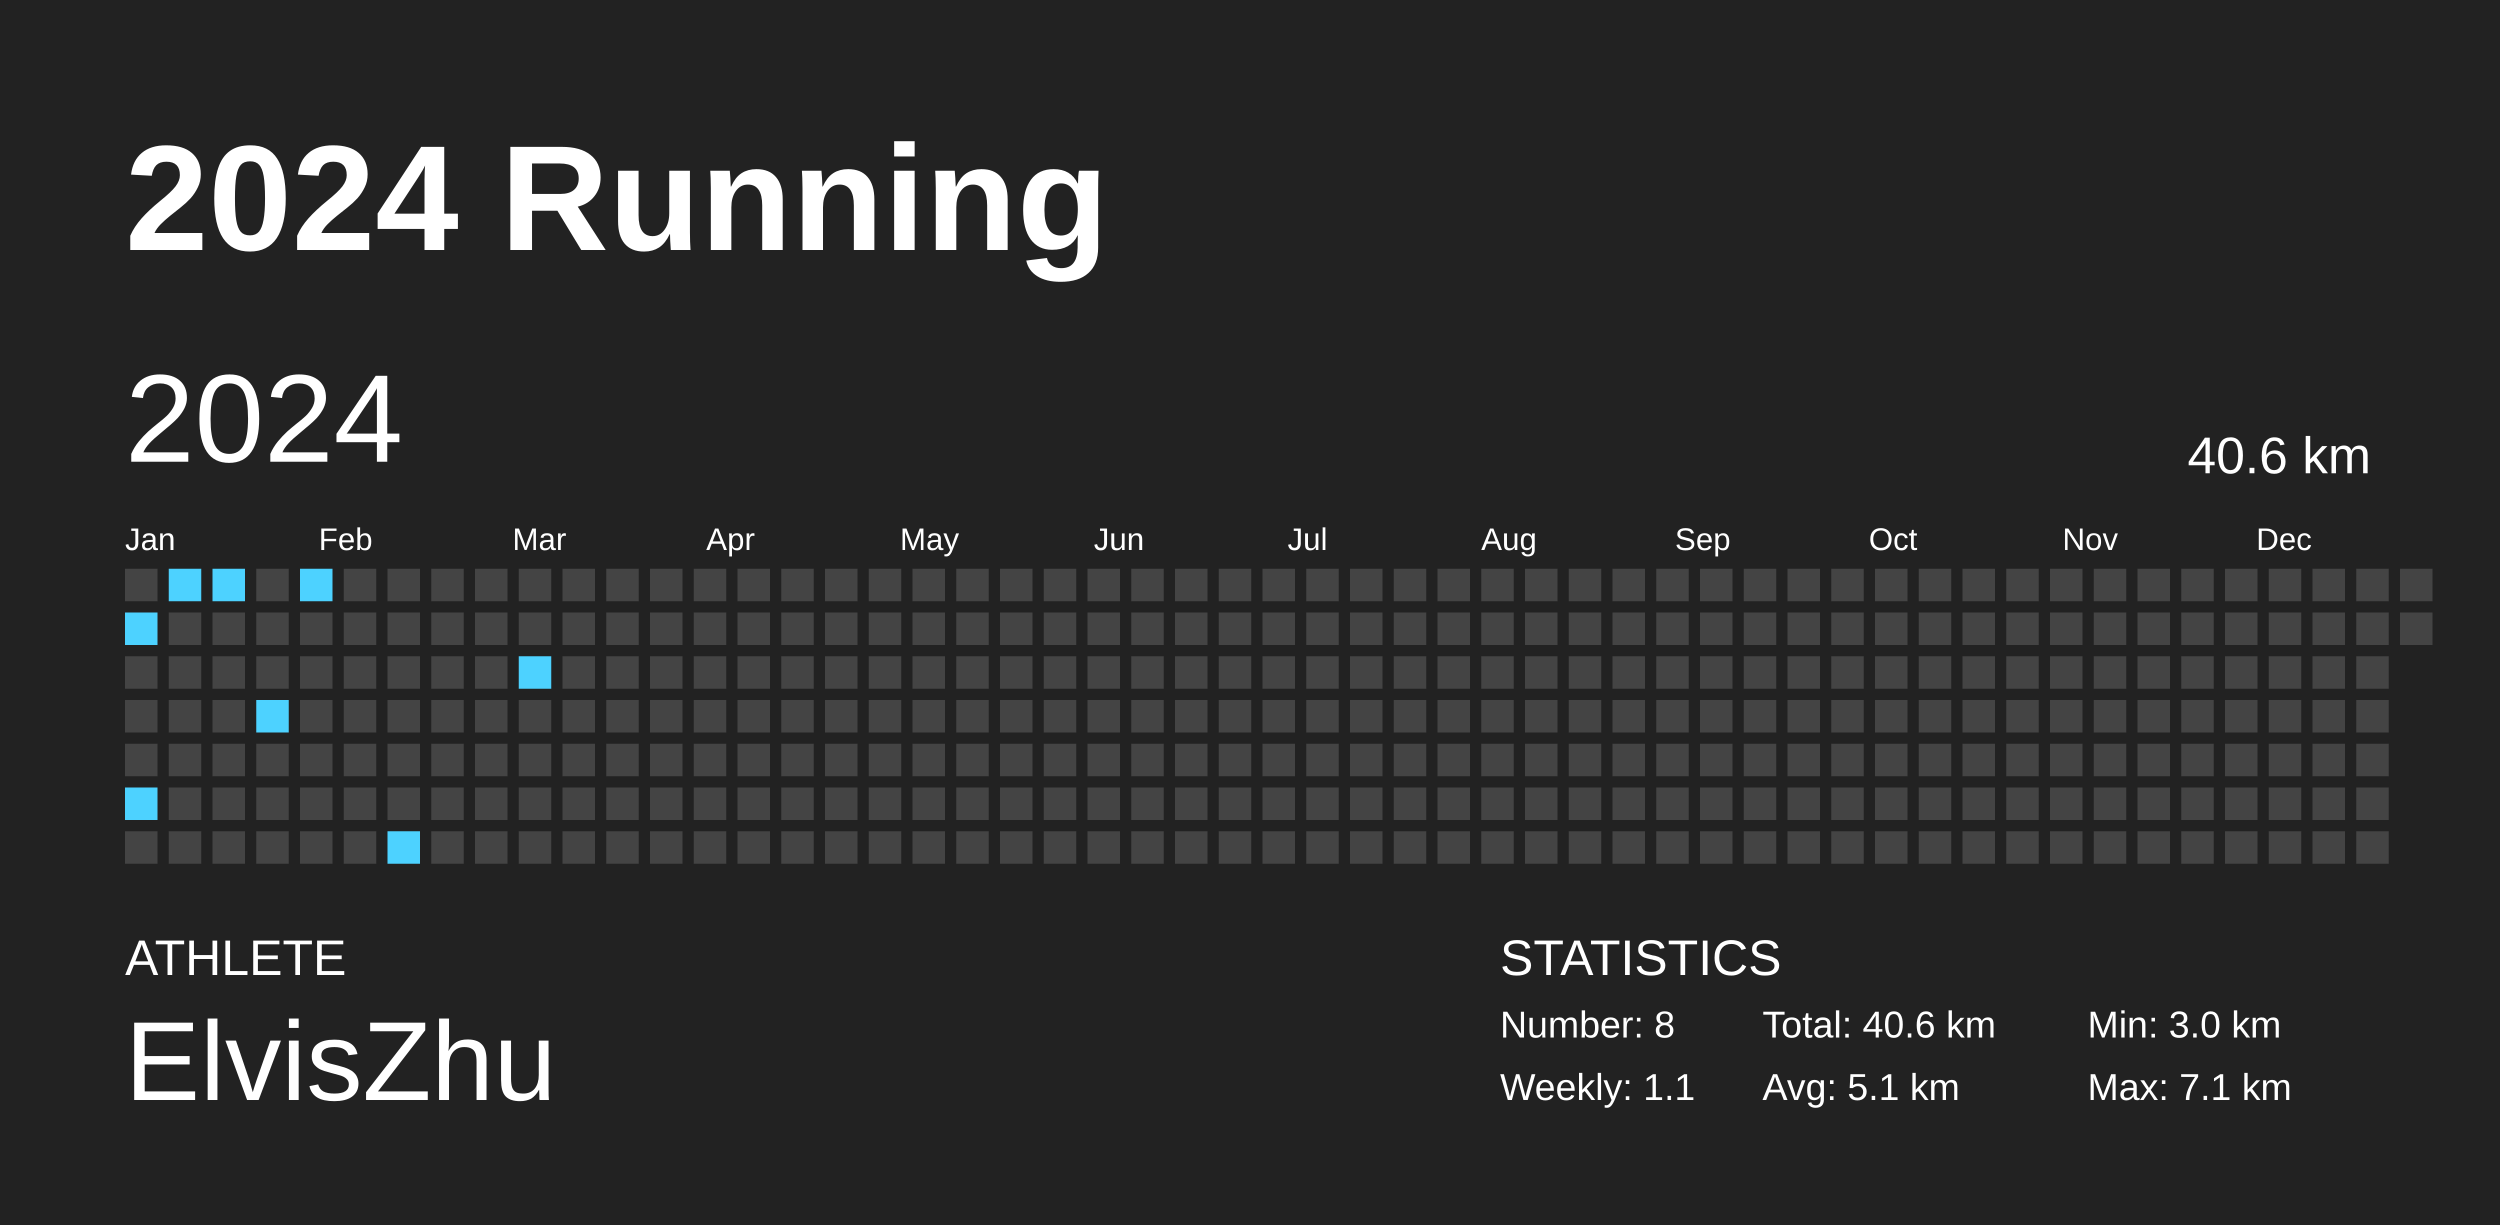
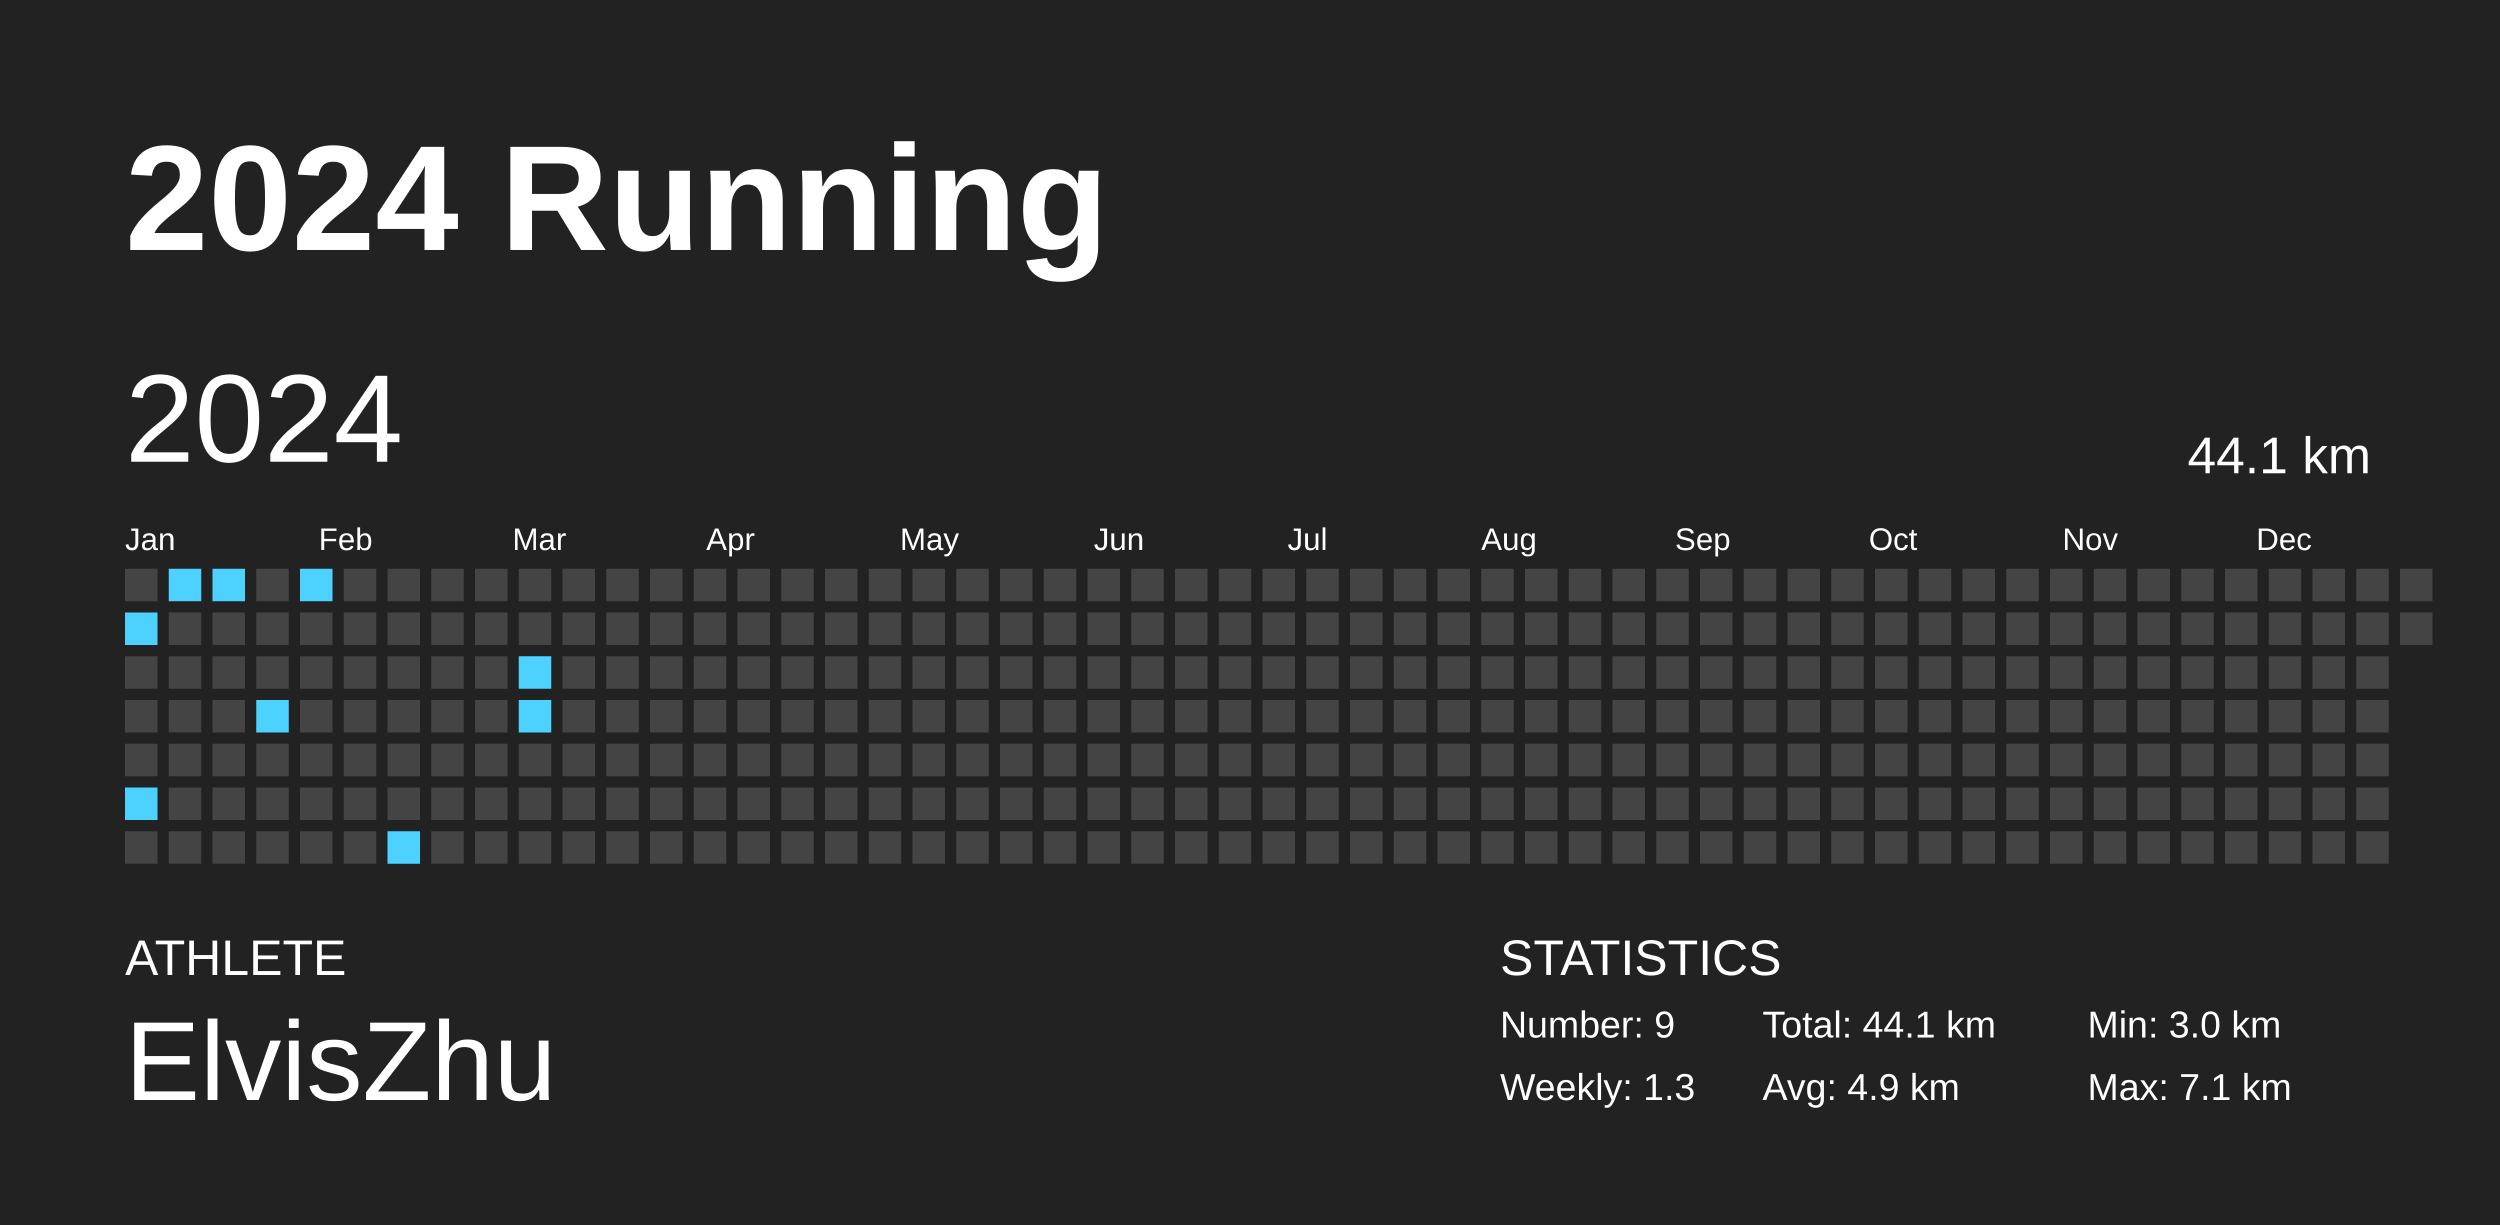
<svg xmlns="http://www.w3.org/2000/svg" baseProfile="full" height="98mm" version="1.1" viewBox="0,0,200,98" width="200mm">
  <defs />
  <rect fill="#222222" height="98" width="200" x="0" y="0" />
  <text fill="#FFFFFF" style="font-size:12px; font-family:Arial; font-weight:bold;" x="10" y="20">2024 Running</text>
  <text fill="#FFFFFF" style="font-size:4px; font-family:Arial" x="10" y="78">ATHLETE</text>
  <text fill="#FFFFFF" style="font-size:9px; font-family:Arial" x="10" y="88">ElvisZhu</text>
  <text fill="#FFFFFF" style="font-size:4px; font-family:Arial" x="120" y="78">STATISTICS</text>
-   <text fill="#FFFFFF" style="font-size:3px; font-family:Arial" x="120" y="83">Number: 8</text>
-   <text fill="#FFFFFF" style="font-size:3px; font-family:Arial" x="120" y="88">Weekly: 1.1</text>
-   <text fill="#FFFFFF" style="font-size:3px; font-family:Arial" x="141" y="83">Total: 40.6 km</text>
-   <text fill="#FFFFFF" style="font-size:3px; font-family:Arial" x="141" y="88">Avg: 5.1 km</text>
+   <text fill="#FFFFFF" style="font-size:3px; font-family:Arial" x="120" y="83">Number: 9</text>
+   <text fill="#FFFFFF" style="font-size:3px; font-family:Arial" x="120" y="88">Weekly: 1.3</text>
+   <text fill="#FFFFFF" style="font-size:3px; font-family:Arial" x="141" y="83">Total: 44.1 km</text>
+   <text fill="#FFFFFF" style="font-size:3px; font-family:Arial" x="141" y="88">Avg: 4.9 km</text>
  <text fill="#FFFFFF" style="font-size:3px; font-family:Arial" x="167" y="83">Min: 3.0 km</text>
  <text fill="#FFFFFF" style="font-size:3px; font-family:Arial" x="167" y="88">Max: 7.1 km</text>
  <text dominant-baseline="hanging" fill="#FFFFFF" style="font-size:10.0px; font-family:Arial;" x="10" y="30">2024</text>
-   <text dominant-baseline="hanging" fill="#FFFFFF" style="font-size:4.125px; font-family:Arial;" x="175" y="35">40.6 km</text>
+   <text dominant-baseline="hanging" fill="#FFFFFF" style="font-size:4.125px; font-family:Arial;" x="175" y="35">44.1 km</text>
  <text fill="#FFFFFF" style="font-size:2.5px; font-family:Arial" x="10.0" y="44">Jan</text>
  <text fill="#FFFFFF" style="font-size:2.5px; font-family:Arial" x="25.5" y="44">Feb</text>
  <text fill="#FFFFFF" style="font-size:2.5px; font-family:Arial" x="41.0" y="44">Mar</text>
  <text fill="#FFFFFF" style="font-size:2.5px; font-family:Arial" x="56.5" y="44">Apr</text>
  <text fill="#FFFFFF" style="font-size:2.5px; font-family:Arial" x="72.0" y="44">May</text>
  <text fill="#FFFFFF" style="font-size:2.5px; font-family:Arial" x="87.5" y="44">Jun</text>
  <text fill="#FFFFFF" style="font-size:2.5px; font-family:Arial" x="103.0" y="44">Jul</text>
  <text fill="#FFFFFF" style="font-size:2.5px; font-family:Arial" x="118.5" y="44">Aug</text>
  <text fill="#FFFFFF" style="font-size:2.5px; font-family:Arial" x="134.0" y="44">Sep</text>
  <text fill="#FFFFFF" style="font-size:2.5px; font-family:Arial" x="149.5" y="44">Oct</text>
  <text fill="#FFFFFF" style="font-size:2.5px; font-family:Arial" x="165.0" y="44">Nov</text>
  <text fill="#FFFFFF" style="font-size:2.5px; font-family:Arial" x="180.5" y="44">Dec</text>
  <rect fill="#444444" height="2.6" width="2.6" x="10.0" y="45.5" />
  <rect fill="#4dd2ff" height="2.6" width="2.6" x="10.0" y="49.0" />
  <rect fill="#444444" height="2.6" width="2.6" x="10.0" y="52.5" />
  <rect fill="#444444" height="2.6" width="2.6" x="10.0" y="56.0" />
  <rect fill="#444444" height="2.6" width="2.6" x="10.0" y="59.5" />
  <rect fill="#4dd2ff" height="2.6" width="2.6" x="10.0" y="63.0" />
  <rect fill="#444444" height="2.6" width="2.6" x="10.0" y="66.5" />
  <rect fill="#4dd2ff" height="2.6" width="2.6" x="13.5" y="45.5" />
  <rect fill="#444444" height="2.6" width="2.6" x="13.5" y="49.0" />
  <rect fill="#444444" height="2.6" width="2.6" x="13.5" y="52.5" />
  <rect fill="#444444" height="2.6" width="2.6" x="13.5" y="56.0" />
  <rect fill="#444444" height="2.6" width="2.6" x="13.5" y="59.5" />
  <rect fill="#444444" height="2.6" width="2.6" x="13.5" y="63.0" />
  <rect fill="#444444" height="2.6" width="2.6" x="13.5" y="66.5" />
  <rect fill="#4dd2ff" height="2.6" width="2.6" x="17.0" y="45.5" />
  <rect fill="#444444" height="2.6" width="2.6" x="17.0" y="49.0" />
  <rect fill="#444444" height="2.6" width="2.6" x="17.0" y="52.5" />
  <rect fill="#444444" height="2.6" width="2.6" x="17.0" y="56.0" />
  <rect fill="#444444" height="2.6" width="2.6" x="17.0" y="59.5" />
  <rect fill="#444444" height="2.6" width="2.6" x="17.0" y="63.0" />
  <rect fill="#444444" height="2.6" width="2.6" x="17.0" y="66.5" />
  <rect fill="#444444" height="2.6" width="2.6" x="20.5" y="45.5" />
  <rect fill="#444444" height="2.6" width="2.6" x="20.5" y="49.0" />
  <rect fill="#444444" height="2.6" width="2.6" x="20.5" y="52.5" />
  <rect fill="#4dd2ff" height="2.6" width="2.6" x="20.5" y="56.0" />
  <rect fill="#444444" height="2.6" width="2.6" x="20.5" y="59.5" />
  <rect fill="#444444" height="2.6" width="2.6" x="20.5" y="63.0" />
  <rect fill="#444444" height="2.6" width="2.6" x="20.5" y="66.5" />
  <rect fill="#4dd2ff" height="2.6" width="2.6" x="24.0" y="45.5" />
  <rect fill="#444444" height="2.6" width="2.6" x="24.0" y="49.0" />
  <rect fill="#444444" height="2.6" width="2.6" x="24.0" y="52.5" />
  <rect fill="#444444" height="2.6" width="2.6" x="24.0" y="56.0" />
  <rect fill="#444444" height="2.6" width="2.6" x="24.0" y="59.5" />
  <rect fill="#444444" height="2.6" width="2.6" x="24.0" y="63.0" />
  <rect fill="#444444" height="2.6" width="2.6" x="24.0" y="66.5" />
  <rect fill="#444444" height="2.6" width="2.6" x="27.5" y="45.5" />
  <rect fill="#444444" height="2.6" width="2.6" x="27.5" y="49.0" />
  <rect fill="#444444" height="2.6" width="2.6" x="27.5" y="52.5" />
  <rect fill="#444444" height="2.6" width="2.6" x="27.5" y="56.0" />
  <rect fill="#444444" height="2.6" width="2.6" x="27.5" y="59.5" />
  <rect fill="#444444" height="2.6" width="2.6" x="27.5" y="63.0" />
  <rect fill="#444444" height="2.6" width="2.6" x="27.5" y="66.5" />
  <rect fill="#444444" height="2.6" width="2.6" x="31.0" y="45.5" />
  <rect fill="#444444" height="2.6" width="2.6" x="31.0" y="49.0" />
  <rect fill="#444444" height="2.6" width="2.6" x="31.0" y="52.5" />
  <rect fill="#444444" height="2.6" width="2.6" x="31.0" y="56.0" />
  <rect fill="#444444" height="2.6" width="2.6" x="31.0" y="59.5" />
  <rect fill="#444444" height="2.6" width="2.6" x="31.0" y="63.0" />
  <rect fill="#4dd2ff" height="2.6" width="2.6" x="31.0" y="66.5" />
  <rect fill="#444444" height="2.6" width="2.6" x="34.5" y="45.5" />
  <rect fill="#444444" height="2.6" width="2.6" x="34.5" y="49.0" />
  <rect fill="#444444" height="2.6" width="2.6" x="34.5" y="52.5" />
  <rect fill="#444444" height="2.6" width="2.6" x="34.5" y="56.0" />
  <rect fill="#444444" height="2.6" width="2.6" x="34.5" y="59.5" />
  <rect fill="#444444" height="2.6" width="2.6" x="34.5" y="63.0" />
  <rect fill="#444444" height="2.6" width="2.6" x="34.5" y="66.5" />
  <rect fill="#444444" height="2.6" width="2.6" x="38.0" y="45.5" />
  <rect fill="#444444" height="2.6" width="2.6" x="38.0" y="49.0" />
  <rect fill="#444444" height="2.6" width="2.6" x="38.0" y="52.5" />
  <rect fill="#444444" height="2.6" width="2.6" x="38.0" y="56.0" />
  <rect fill="#444444" height="2.6" width="2.6" x="38.0" y="59.5" />
  <rect fill="#444444" height="2.6" width="2.6" x="38.0" y="63.0" />
  <rect fill="#444444" height="2.6" width="2.6" x="38.0" y="66.5" />
  <rect fill="#444444" height="2.6" width="2.6" x="41.5" y="45.5" />
  <rect fill="#444444" height="2.6" width="2.6" x="41.5" y="49.0" />
  <rect fill="#4dd2ff" height="2.6" width="2.6" x="41.5" y="52.5" />
-   <rect fill="#444444" height="2.6" width="2.6" x="41.5" y="56.0" />
+   <rect fill="#4dd2ff" height="2.6" width="2.6" x="41.5" y="56.0" />
  <rect fill="#444444" height="2.6" width="2.6" x="41.5" y="59.5" />
  <rect fill="#444444" height="2.6" width="2.6" x="41.5" y="63.0" />
  <rect fill="#444444" height="2.6" width="2.6" x="41.5" y="66.5" />
  <rect fill="#444444" height="2.6" width="2.6" x="45.0" y="45.5" />
  <rect fill="#444444" height="2.6" width="2.6" x="45.0" y="49.0" />
  <rect fill="#444444" height="2.6" width="2.6" x="45.0" y="52.5" />
  <rect fill="#444444" height="2.6" width="2.6" x="45.0" y="56.0" />
  <rect fill="#444444" height="2.6" width="2.6" x="45.0" y="59.5" />
  <rect fill="#444444" height="2.6" width="2.6" x="45.0" y="63.0" />
  <rect fill="#444444" height="2.6" width="2.6" x="45.0" y="66.5" />
  <rect fill="#444444" height="2.6" width="2.6" x="48.5" y="45.5" />
  <rect fill="#444444" height="2.6" width="2.6" x="48.5" y="49.0" />
  <rect fill="#444444" height="2.6" width="2.6" x="48.5" y="52.5" />
  <rect fill="#444444" height="2.6" width="2.6" x="48.5" y="56.0" />
  <rect fill="#444444" height="2.6" width="2.6" x="48.5" y="59.5" />
  <rect fill="#444444" height="2.6" width="2.6" x="48.5" y="63.0" />
  <rect fill="#444444" height="2.6" width="2.6" x="48.5" y="66.5" />
  <rect fill="#444444" height="2.6" width="2.6" x="52.0" y="45.5" />
  <rect fill="#444444" height="2.6" width="2.6" x="52.0" y="49.0" />
  <rect fill="#444444" height="2.6" width="2.6" x="52.0" y="52.5" />
  <rect fill="#444444" height="2.6" width="2.6" x="52.0" y="56.0" />
  <rect fill="#444444" height="2.6" width="2.6" x="52.0" y="59.5" />
  <rect fill="#444444" height="2.6" width="2.6" x="52.0" y="63.0" />
  <rect fill="#444444" height="2.6" width="2.6" x="52.0" y="66.5" />
  <rect fill="#444444" height="2.6" width="2.6" x="55.5" y="45.5" />
  <rect fill="#444444" height="2.6" width="2.6" x="55.5" y="49.0" />
  <rect fill="#444444" height="2.6" width="2.6" x="55.5" y="52.5" />
  <rect fill="#444444" height="2.6" width="2.6" x="55.5" y="56.0" />
  <rect fill="#444444" height="2.6" width="2.6" x="55.5" y="59.5" />
  <rect fill="#444444" height="2.6" width="2.6" x="55.5" y="63.0" />
  <rect fill="#444444" height="2.6" width="2.6" x="55.5" y="66.5" />
  <rect fill="#444444" height="2.6" width="2.6" x="59.0" y="45.5" />
  <rect fill="#444444" height="2.6" width="2.6" x="59.0" y="49.0" />
  <rect fill="#444444" height="2.6" width="2.6" x="59.0" y="52.5" />
  <rect fill="#444444" height="2.6" width="2.6" x="59.0" y="56.0" />
  <rect fill="#444444" height="2.6" width="2.6" x="59.0" y="59.5" />
  <rect fill="#444444" height="2.6" width="2.6" x="59.0" y="63.0" />
  <rect fill="#444444" height="2.6" width="2.6" x="59.0" y="66.5" />
  <rect fill="#444444" height="2.6" width="2.6" x="62.5" y="45.5" />
  <rect fill="#444444" height="2.6" width="2.6" x="62.5" y="49.0" />
  <rect fill="#444444" height="2.6" width="2.6" x="62.5" y="52.5" />
  <rect fill="#444444" height="2.6" width="2.6" x="62.5" y="56.0" />
  <rect fill="#444444" height="2.6" width="2.6" x="62.5" y="59.5" />
  <rect fill="#444444" height="2.6" width="2.6" x="62.5" y="63.0" />
  <rect fill="#444444" height="2.6" width="2.6" x="62.5" y="66.5" />
  <rect fill="#444444" height="2.6" width="2.6" x="66.0" y="45.5" />
  <rect fill="#444444" height="2.6" width="2.6" x="66.0" y="49.0" />
  <rect fill="#444444" height="2.6" width="2.6" x="66.0" y="52.5" />
  <rect fill="#444444" height="2.6" width="2.6" x="66.0" y="56.0" />
  <rect fill="#444444" height="2.6" width="2.6" x="66.0" y="59.5" />
  <rect fill="#444444" height="2.6" width="2.6" x="66.0" y="63.0" />
  <rect fill="#444444" height="2.6" width="2.6" x="66.0" y="66.5" />
  <rect fill="#444444" height="2.6" width="2.6" x="69.5" y="45.5" />
  <rect fill="#444444" height="2.6" width="2.6" x="69.5" y="49.0" />
  <rect fill="#444444" height="2.6" width="2.6" x="69.5" y="52.5" />
  <rect fill="#444444" height="2.6" width="2.6" x="69.5" y="56.0" />
  <rect fill="#444444" height="2.6" width="2.6" x="69.5" y="59.5" />
  <rect fill="#444444" height="2.6" width="2.6" x="69.5" y="63.0" />
  <rect fill="#444444" height="2.6" width="2.6" x="69.5" y="66.5" />
  <rect fill="#444444" height="2.6" width="2.6" x="73.0" y="45.5" />
  <rect fill="#444444" height="2.6" width="2.6" x="73.0" y="49.0" />
  <rect fill="#444444" height="2.6" width="2.6" x="73.0" y="52.5" />
  <rect fill="#444444" height="2.6" width="2.6" x="73.0" y="56.0" />
  <rect fill="#444444" height="2.6" width="2.6" x="73.0" y="59.5" />
  <rect fill="#444444" height="2.6" width="2.6" x="73.0" y="63.0" />
  <rect fill="#444444" height="2.6" width="2.6" x="73.0" y="66.5" />
  <rect fill="#444444" height="2.6" width="2.6" x="76.5" y="45.5" />
  <rect fill="#444444" height="2.6" width="2.6" x="76.5" y="49.0" />
  <rect fill="#444444" height="2.6" width="2.6" x="76.5" y="52.5" />
  <rect fill="#444444" height="2.6" width="2.6" x="76.5" y="56.0" />
  <rect fill="#444444" height="2.6" width="2.6" x="76.5" y="59.5" />
  <rect fill="#444444" height="2.6" width="2.6" x="76.5" y="63.0" />
  <rect fill="#444444" height="2.6" width="2.6" x="76.5" y="66.5" />
  <rect fill="#444444" height="2.6" width="2.6" x="80.0" y="45.5" />
  <rect fill="#444444" height="2.6" width="2.6" x="80.0" y="49.0" />
  <rect fill="#444444" height="2.6" width="2.6" x="80.0" y="52.5" />
  <rect fill="#444444" height="2.6" width="2.6" x="80.0" y="56.0" />
  <rect fill="#444444" height="2.6" width="2.6" x="80.0" y="59.5" />
  <rect fill="#444444" height="2.6" width="2.6" x="80.0" y="63.0" />
  <rect fill="#444444" height="2.6" width="2.6" x="80.0" y="66.5" />
  <rect fill="#444444" height="2.6" width="2.6" x="83.5" y="45.5" />
  <rect fill="#444444" height="2.6" width="2.6" x="83.5" y="49.0" />
  <rect fill="#444444" height="2.6" width="2.6" x="83.5" y="52.5" />
  <rect fill="#444444" height="2.6" width="2.6" x="83.5" y="56.0" />
  <rect fill="#444444" height="2.6" width="2.6" x="83.5" y="59.5" />
  <rect fill="#444444" height="2.6" width="2.6" x="83.5" y="63.0" />
  <rect fill="#444444" height="2.6" width="2.6" x="83.5" y="66.5" />
  <rect fill="#444444" height="2.6" width="2.6" x="87.0" y="45.5" />
  <rect fill="#444444" height="2.6" width="2.6" x="87.0" y="49.0" />
  <rect fill="#444444" height="2.6" width="2.6" x="87.0" y="52.5" />
  <rect fill="#444444" height="2.6" width="2.6" x="87.0" y="56.0" />
  <rect fill="#444444" height="2.6" width="2.6" x="87.0" y="59.5" />
  <rect fill="#444444" height="2.6" width="2.6" x="87.0" y="63.0" />
  <rect fill="#444444" height="2.6" width="2.6" x="87.0" y="66.5" />
  <rect fill="#444444" height="2.6" width="2.6" x="90.5" y="45.5" />
  <rect fill="#444444" height="2.6" width="2.6" x="90.5" y="49.0" />
  <rect fill="#444444" height="2.6" width="2.6" x="90.5" y="52.5" />
  <rect fill="#444444" height="2.6" width="2.6" x="90.5" y="56.0" />
  <rect fill="#444444" height="2.6" width="2.6" x="90.5" y="59.5" />
  <rect fill="#444444" height="2.6" width="2.6" x="90.5" y="63.0" />
  <rect fill="#444444" height="2.6" width="2.6" x="90.5" y="66.5" />
  <rect fill="#444444" height="2.6" width="2.6" x="94.0" y="45.5" />
  <rect fill="#444444" height="2.6" width="2.6" x="94.0" y="49.0" />
  <rect fill="#444444" height="2.6" width="2.6" x="94.0" y="52.5" />
  <rect fill="#444444" height="2.6" width="2.6" x="94.0" y="56.0" />
  <rect fill="#444444" height="2.6" width="2.6" x="94.0" y="59.5" />
  <rect fill="#444444" height="2.6" width="2.6" x="94.0" y="63.0" />
  <rect fill="#444444" height="2.6" width="2.6" x="94.0" y="66.5" />
  <rect fill="#444444" height="2.6" width="2.6" x="97.5" y="45.5" />
  <rect fill="#444444" height="2.6" width="2.6" x="97.5" y="49.0" />
  <rect fill="#444444" height="2.6" width="2.6" x="97.5" y="52.5" />
  <rect fill="#444444" height="2.6" width="2.6" x="97.5" y="56.0" />
  <rect fill="#444444" height="2.6" width="2.6" x="97.5" y="59.5" />
  <rect fill="#444444" height="2.6" width="2.6" x="97.5" y="63.0" />
  <rect fill="#444444" height="2.6" width="2.6" x="97.5" y="66.5" />
  <rect fill="#444444" height="2.6" width="2.6" x="101.0" y="45.5" />
  <rect fill="#444444" height="2.6" width="2.6" x="101.0" y="49.0" />
  <rect fill="#444444" height="2.6" width="2.6" x="101.0" y="52.5" />
  <rect fill="#444444" height="2.6" width="2.6" x="101.0" y="56.0" />
  <rect fill="#444444" height="2.6" width="2.6" x="101.0" y="59.5" />
  <rect fill="#444444" height="2.6" width="2.6" x="101.0" y="63.0" />
  <rect fill="#444444" height="2.6" width="2.6" x="101.0" y="66.5" />
  <rect fill="#444444" height="2.6" width="2.6" x="104.5" y="45.5" />
  <rect fill="#444444" height="2.6" width="2.6" x="104.5" y="49.0" />
  <rect fill="#444444" height="2.6" width="2.6" x="104.5" y="52.5" />
  <rect fill="#444444" height="2.6" width="2.6" x="104.5" y="56.0" />
  <rect fill="#444444" height="2.6" width="2.6" x="104.5" y="59.5" />
  <rect fill="#444444" height="2.6" width="2.6" x="104.5" y="63.0" />
  <rect fill="#444444" height="2.6" width="2.6" x="104.5" y="66.5" />
  <rect fill="#444444" height="2.6" width="2.6" x="108.0" y="45.5" />
  <rect fill="#444444" height="2.6" width="2.6" x="108.0" y="49.0" />
  <rect fill="#444444" height="2.6" width="2.6" x="108.0" y="52.5" />
  <rect fill="#444444" height="2.6" width="2.6" x="108.0" y="56.0" />
  <rect fill="#444444" height="2.6" width="2.6" x="108.0" y="59.5" />
  <rect fill="#444444" height="2.6" width="2.6" x="108.0" y="63.0" />
  <rect fill="#444444" height="2.6" width="2.6" x="108.0" y="66.5" />
  <rect fill="#444444" height="2.6" width="2.6" x="111.5" y="45.5" />
  <rect fill="#444444" height="2.6" width="2.6" x="111.5" y="49.0" />
  <rect fill="#444444" height="2.6" width="2.6" x="111.5" y="52.5" />
  <rect fill="#444444" height="2.6" width="2.6" x="111.5" y="56.0" />
  <rect fill="#444444" height="2.6" width="2.6" x="111.5" y="59.5" />
  <rect fill="#444444" height="2.6" width="2.6" x="111.5" y="63.0" />
  <rect fill="#444444" height="2.6" width="2.6" x="111.5" y="66.5" />
  <rect fill="#444444" height="2.6" width="2.6" x="115.0" y="45.5" />
  <rect fill="#444444" height="2.6" width="2.6" x="115.0" y="49.0" />
  <rect fill="#444444" height="2.6" width="2.6" x="115.0" y="52.5" />
  <rect fill="#444444" height="2.6" width="2.6" x="115.0" y="56.0" />
  <rect fill="#444444" height="2.6" width="2.6" x="115.0" y="59.5" />
  <rect fill="#444444" height="2.6" width="2.6" x="115.0" y="63.0" />
  <rect fill="#444444" height="2.6" width="2.6" x="115.0" y="66.5" />
  <rect fill="#444444" height="2.6" width="2.6" x="118.5" y="45.5" />
  <rect fill="#444444" height="2.6" width="2.6" x="118.5" y="49.0" />
  <rect fill="#444444" height="2.6" width="2.6" x="118.5" y="52.5" />
  <rect fill="#444444" height="2.6" width="2.6" x="118.5" y="56.0" />
  <rect fill="#444444" height="2.6" width="2.6" x="118.5" y="59.5" />
  <rect fill="#444444" height="2.6" width="2.6" x="118.5" y="63.0" />
  <rect fill="#444444" height="2.6" width="2.6" x="118.5" y="66.5" />
  <rect fill="#444444" height="2.6" width="2.6" x="122.0" y="45.5" />
  <rect fill="#444444" height="2.6" width="2.6" x="122.0" y="49.0" />
  <rect fill="#444444" height="2.6" width="2.6" x="122.0" y="52.5" />
  <rect fill="#444444" height="2.6" width="2.6" x="122.0" y="56.0" />
  <rect fill="#444444" height="2.6" width="2.6" x="122.0" y="59.5" />
  <rect fill="#444444" height="2.6" width="2.6" x="122.0" y="63.0" />
  <rect fill="#444444" height="2.6" width="2.6" x="122.0" y="66.5" />
  <rect fill="#444444" height="2.6" width="2.6" x="125.5" y="45.5" />
  <rect fill="#444444" height="2.6" width="2.6" x="125.5" y="49.0" />
  <rect fill="#444444" height="2.6" width="2.6" x="125.5" y="52.5" />
  <rect fill="#444444" height="2.6" width="2.6" x="125.5" y="56.0" />
  <rect fill="#444444" height="2.6" width="2.6" x="125.5" y="59.5" />
  <rect fill="#444444" height="2.6" width="2.6" x="125.5" y="63.0" />
  <rect fill="#444444" height="2.6" width="2.6" x="125.5" y="66.5" />
  <rect fill="#444444" height="2.6" width="2.6" x="129.0" y="45.5" />
  <rect fill="#444444" height="2.6" width="2.6" x="129.0" y="49.0" />
  <rect fill="#444444" height="2.6" width="2.6" x="129.0" y="52.5" />
  <rect fill="#444444" height="2.6" width="2.6" x="129.0" y="56.0" />
  <rect fill="#444444" height="2.6" width="2.6" x="129.0" y="59.5" />
  <rect fill="#444444" height="2.6" width="2.6" x="129.0" y="63.0" />
  <rect fill="#444444" height="2.6" width="2.6" x="129.0" y="66.5" />
  <rect fill="#444444" height="2.6" width="2.6" x="132.5" y="45.5" />
  <rect fill="#444444" height="2.6" width="2.6" x="132.5" y="49.0" />
  <rect fill="#444444" height="2.6" width="2.6" x="132.5" y="52.5" />
  <rect fill="#444444" height="2.6" width="2.6" x="132.5" y="56.0" />
  <rect fill="#444444" height="2.6" width="2.6" x="132.5" y="59.5" />
  <rect fill="#444444" height="2.6" width="2.6" x="132.5" y="63.0" />
  <rect fill="#444444" height="2.6" width="2.6" x="132.5" y="66.5" />
  <rect fill="#444444" height="2.6" width="2.6" x="136.0" y="45.5" />
  <rect fill="#444444" height="2.6" width="2.6" x="136.0" y="49.0" />
  <rect fill="#444444" height="2.6" width="2.6" x="136.0" y="52.5" />
  <rect fill="#444444" height="2.6" width="2.6" x="136.0" y="56.0" />
  <rect fill="#444444" height="2.6" width="2.6" x="136.0" y="59.5" />
  <rect fill="#444444" height="2.6" width="2.6" x="136.0" y="63.0" />
  <rect fill="#444444" height="2.6" width="2.6" x="136.0" y="66.5" />
  <rect fill="#444444" height="2.6" width="2.6" x="139.5" y="45.5" />
  <rect fill="#444444" height="2.6" width="2.6" x="139.5" y="49.0" />
  <rect fill="#444444" height="2.6" width="2.6" x="139.5" y="52.5" />
  <rect fill="#444444" height="2.6" width="2.6" x="139.5" y="56.0" />
  <rect fill="#444444" height="2.6" width="2.6" x="139.5" y="59.5" />
  <rect fill="#444444" height="2.6" width="2.6" x="139.5" y="63.0" />
  <rect fill="#444444" height="2.6" width="2.6" x="139.5" y="66.5" />
  <rect fill="#444444" height="2.6" width="2.6" x="143.0" y="45.5" />
  <rect fill="#444444" height="2.6" width="2.6" x="143.0" y="49.0" />
  <rect fill="#444444" height="2.6" width="2.6" x="143.0" y="52.5" />
  <rect fill="#444444" height="2.6" width="2.6" x="143.0" y="56.0" />
  <rect fill="#444444" height="2.6" width="2.6" x="143.0" y="59.5" />
  <rect fill="#444444" height="2.6" width="2.6" x="143.0" y="63.0" />
  <rect fill="#444444" height="2.6" width="2.6" x="143.0" y="66.5" />
  <rect fill="#444444" height="2.6" width="2.6" x="146.5" y="45.5" />
  <rect fill="#444444" height="2.6" width="2.6" x="146.5" y="49.0" />
  <rect fill="#444444" height="2.6" width="2.6" x="146.5" y="52.5" />
  <rect fill="#444444" height="2.6" width="2.6" x="146.5" y="56.0" />
  <rect fill="#444444" height="2.6" width="2.6" x="146.5" y="59.5" />
  <rect fill="#444444" height="2.6" width="2.6" x="146.5" y="63.0" />
  <rect fill="#444444" height="2.6" width="2.6" x="146.5" y="66.5" />
  <rect fill="#444444" height="2.6" width="2.6" x="150.0" y="45.5" />
  <rect fill="#444444" height="2.6" width="2.6" x="150.0" y="49.0" />
  <rect fill="#444444" height="2.6" width="2.6" x="150.0" y="52.5" />
  <rect fill="#444444" height="2.6" width="2.6" x="150.0" y="56.0" />
  <rect fill="#444444" height="2.6" width="2.6" x="150.0" y="59.5" />
  <rect fill="#444444" height="2.6" width="2.6" x="150.0" y="63.0" />
  <rect fill="#444444" height="2.6" width="2.6" x="150.0" y="66.5" />
  <rect fill="#444444" height="2.6" width="2.6" x="153.5" y="45.5" />
  <rect fill="#444444" height="2.6" width="2.6" x="153.5" y="49.0" />
  <rect fill="#444444" height="2.6" width="2.6" x="153.5" y="52.5" />
  <rect fill="#444444" height="2.6" width="2.6" x="153.5" y="56.0" />
  <rect fill="#444444" height="2.6" width="2.6" x="153.5" y="59.5" />
  <rect fill="#444444" height="2.6" width="2.6" x="153.5" y="63.0" />
  <rect fill="#444444" height="2.6" width="2.6" x="153.5" y="66.5" />
  <rect fill="#444444" height="2.6" width="2.6" x="157.0" y="45.5" />
  <rect fill="#444444" height="2.6" width="2.6" x="157.0" y="49.0" />
  <rect fill="#444444" height="2.6" width="2.6" x="157.0" y="52.5" />
  <rect fill="#444444" height="2.6" width="2.6" x="157.0" y="56.0" />
  <rect fill="#444444" height="2.6" width="2.6" x="157.0" y="59.5" />
  <rect fill="#444444" height="2.6" width="2.6" x="157.0" y="63.0" />
  <rect fill="#444444" height="2.6" width="2.6" x="157.0" y="66.5" />
  <rect fill="#444444" height="2.6" width="2.6" x="160.5" y="45.5" />
  <rect fill="#444444" height="2.6" width="2.6" x="160.5" y="49.0" />
  <rect fill="#444444" height="2.6" width="2.6" x="160.5" y="52.5" />
  <rect fill="#444444" height="2.6" width="2.6" x="160.5" y="56.0" />
  <rect fill="#444444" height="2.6" width="2.6" x="160.5" y="59.5" />
  <rect fill="#444444" height="2.6" width="2.6" x="160.5" y="63.0" />
  <rect fill="#444444" height="2.6" width="2.6" x="160.5" y="66.5" />
  <rect fill="#444444" height="2.6" width="2.6" x="164.0" y="45.5" />
  <rect fill="#444444" height="2.6" width="2.6" x="164.0" y="49.0" />
  <rect fill="#444444" height="2.6" width="2.6" x="164.0" y="52.5" />
  <rect fill="#444444" height="2.6" width="2.6" x="164.0" y="56.0" />
  <rect fill="#444444" height="2.6" width="2.6" x="164.0" y="59.5" />
  <rect fill="#444444" height="2.6" width="2.6" x="164.0" y="63.0" />
  <rect fill="#444444" height="2.6" width="2.6" x="164.0" y="66.5" />
  <rect fill="#444444" height="2.6" width="2.6" x="167.5" y="45.5" />
  <rect fill="#444444" height="2.6" width="2.6" x="167.5" y="49.0" />
  <rect fill="#444444" height="2.6" width="2.6" x="167.5" y="52.5" />
  <rect fill="#444444" height="2.6" width="2.6" x="167.5" y="56.0" />
  <rect fill="#444444" height="2.6" width="2.6" x="167.5" y="59.5" />
  <rect fill="#444444" height="2.6" width="2.6" x="167.5" y="63.0" />
  <rect fill="#444444" height="2.6" width="2.6" x="167.5" y="66.5" />
  <rect fill="#444444" height="2.6" width="2.6" x="171.0" y="45.5" />
  <rect fill="#444444" height="2.6" width="2.6" x="171.0" y="49.0" />
  <rect fill="#444444" height="2.6" width="2.6" x="171.0" y="52.5" />
  <rect fill="#444444" height="2.6" width="2.6" x="171.0" y="56.0" />
  <rect fill="#444444" height="2.6" width="2.6" x="171.0" y="59.5" />
  <rect fill="#444444" height="2.6" width="2.6" x="171.0" y="63.0" />
  <rect fill="#444444" height="2.6" width="2.6" x="171.0" y="66.5" />
  <rect fill="#444444" height="2.6" width="2.6" x="174.5" y="45.5" />
  <rect fill="#444444" height="2.6" width="2.6" x="174.5" y="49.0" />
  <rect fill="#444444" height="2.6" width="2.6" x="174.5" y="52.5" />
  <rect fill="#444444" height="2.6" width="2.6" x="174.5" y="56.0" />
  <rect fill="#444444" height="2.6" width="2.6" x="174.5" y="59.5" />
  <rect fill="#444444" height="2.6" width="2.6" x="174.5" y="63.0" />
  <rect fill="#444444" height="2.6" width="2.6" x="174.5" y="66.5" />
  <rect fill="#444444" height="2.6" width="2.6" x="178.0" y="45.5" />
  <rect fill="#444444" height="2.6" width="2.6" x="178.0" y="49.0" />
  <rect fill="#444444" height="2.6" width="2.6" x="178.0" y="52.5" />
  <rect fill="#444444" height="2.6" width="2.6" x="178.0" y="56.0" />
  <rect fill="#444444" height="2.6" width="2.6" x="178.0" y="59.5" />
  <rect fill="#444444" height="2.6" width="2.6" x="178.0" y="63.0" />
  <rect fill="#444444" height="2.6" width="2.6" x="178.0" y="66.5" />
  <rect fill="#444444" height="2.6" width="2.6" x="181.5" y="45.5" />
  <rect fill="#444444" height="2.6" width="2.6" x="181.5" y="49.0" />
  <rect fill="#444444" height="2.6" width="2.6" x="181.5" y="52.5" />
  <rect fill="#444444" height="2.6" width="2.6" x="181.5" y="56.0" />
  <rect fill="#444444" height="2.6" width="2.6" x="181.5" y="59.5" />
  <rect fill="#444444" height="2.6" width="2.6" x="181.5" y="63.0" />
  <rect fill="#444444" height="2.6" width="2.6" x="181.5" y="66.5" />
  <rect fill="#444444" height="2.6" width="2.6" x="185.0" y="45.5" />
  <rect fill="#444444" height="2.6" width="2.6" x="185.0" y="49.0" />
  <rect fill="#444444" height="2.6" width="2.6" x="185.0" y="52.5" />
  <rect fill="#444444" height="2.6" width="2.6" x="185.0" y="56.0" />
  <rect fill="#444444" height="2.6" width="2.6" x="185.0" y="59.5" />
  <rect fill="#444444" height="2.6" width="2.6" x="185.0" y="63.0" />
  <rect fill="#444444" height="2.6" width="2.6" x="185.0" y="66.5" />
  <rect fill="#444444" height="2.6" width="2.6" x="188.5" y="45.5" />
  <rect fill="#444444" height="2.6" width="2.6" x="188.5" y="49.0" />
  <rect fill="#444444" height="2.6" width="2.6" x="188.5" y="52.5" />
  <rect fill="#444444" height="2.6" width="2.6" x="188.5" y="56.0" />
  <rect fill="#444444" height="2.6" width="2.6" x="188.5" y="59.5" />
  <rect fill="#444444" height="2.6" width="2.6" x="188.5" y="63.0" />
  <rect fill="#444444" height="2.6" width="2.6" x="188.5" y="66.5" />
  <rect fill="#444444" height="2.6" width="2.6" x="192.0" y="45.5" />
  <rect fill="#444444" height="2.6" width="2.6" x="192.0" y="49.0" />
</svg>
